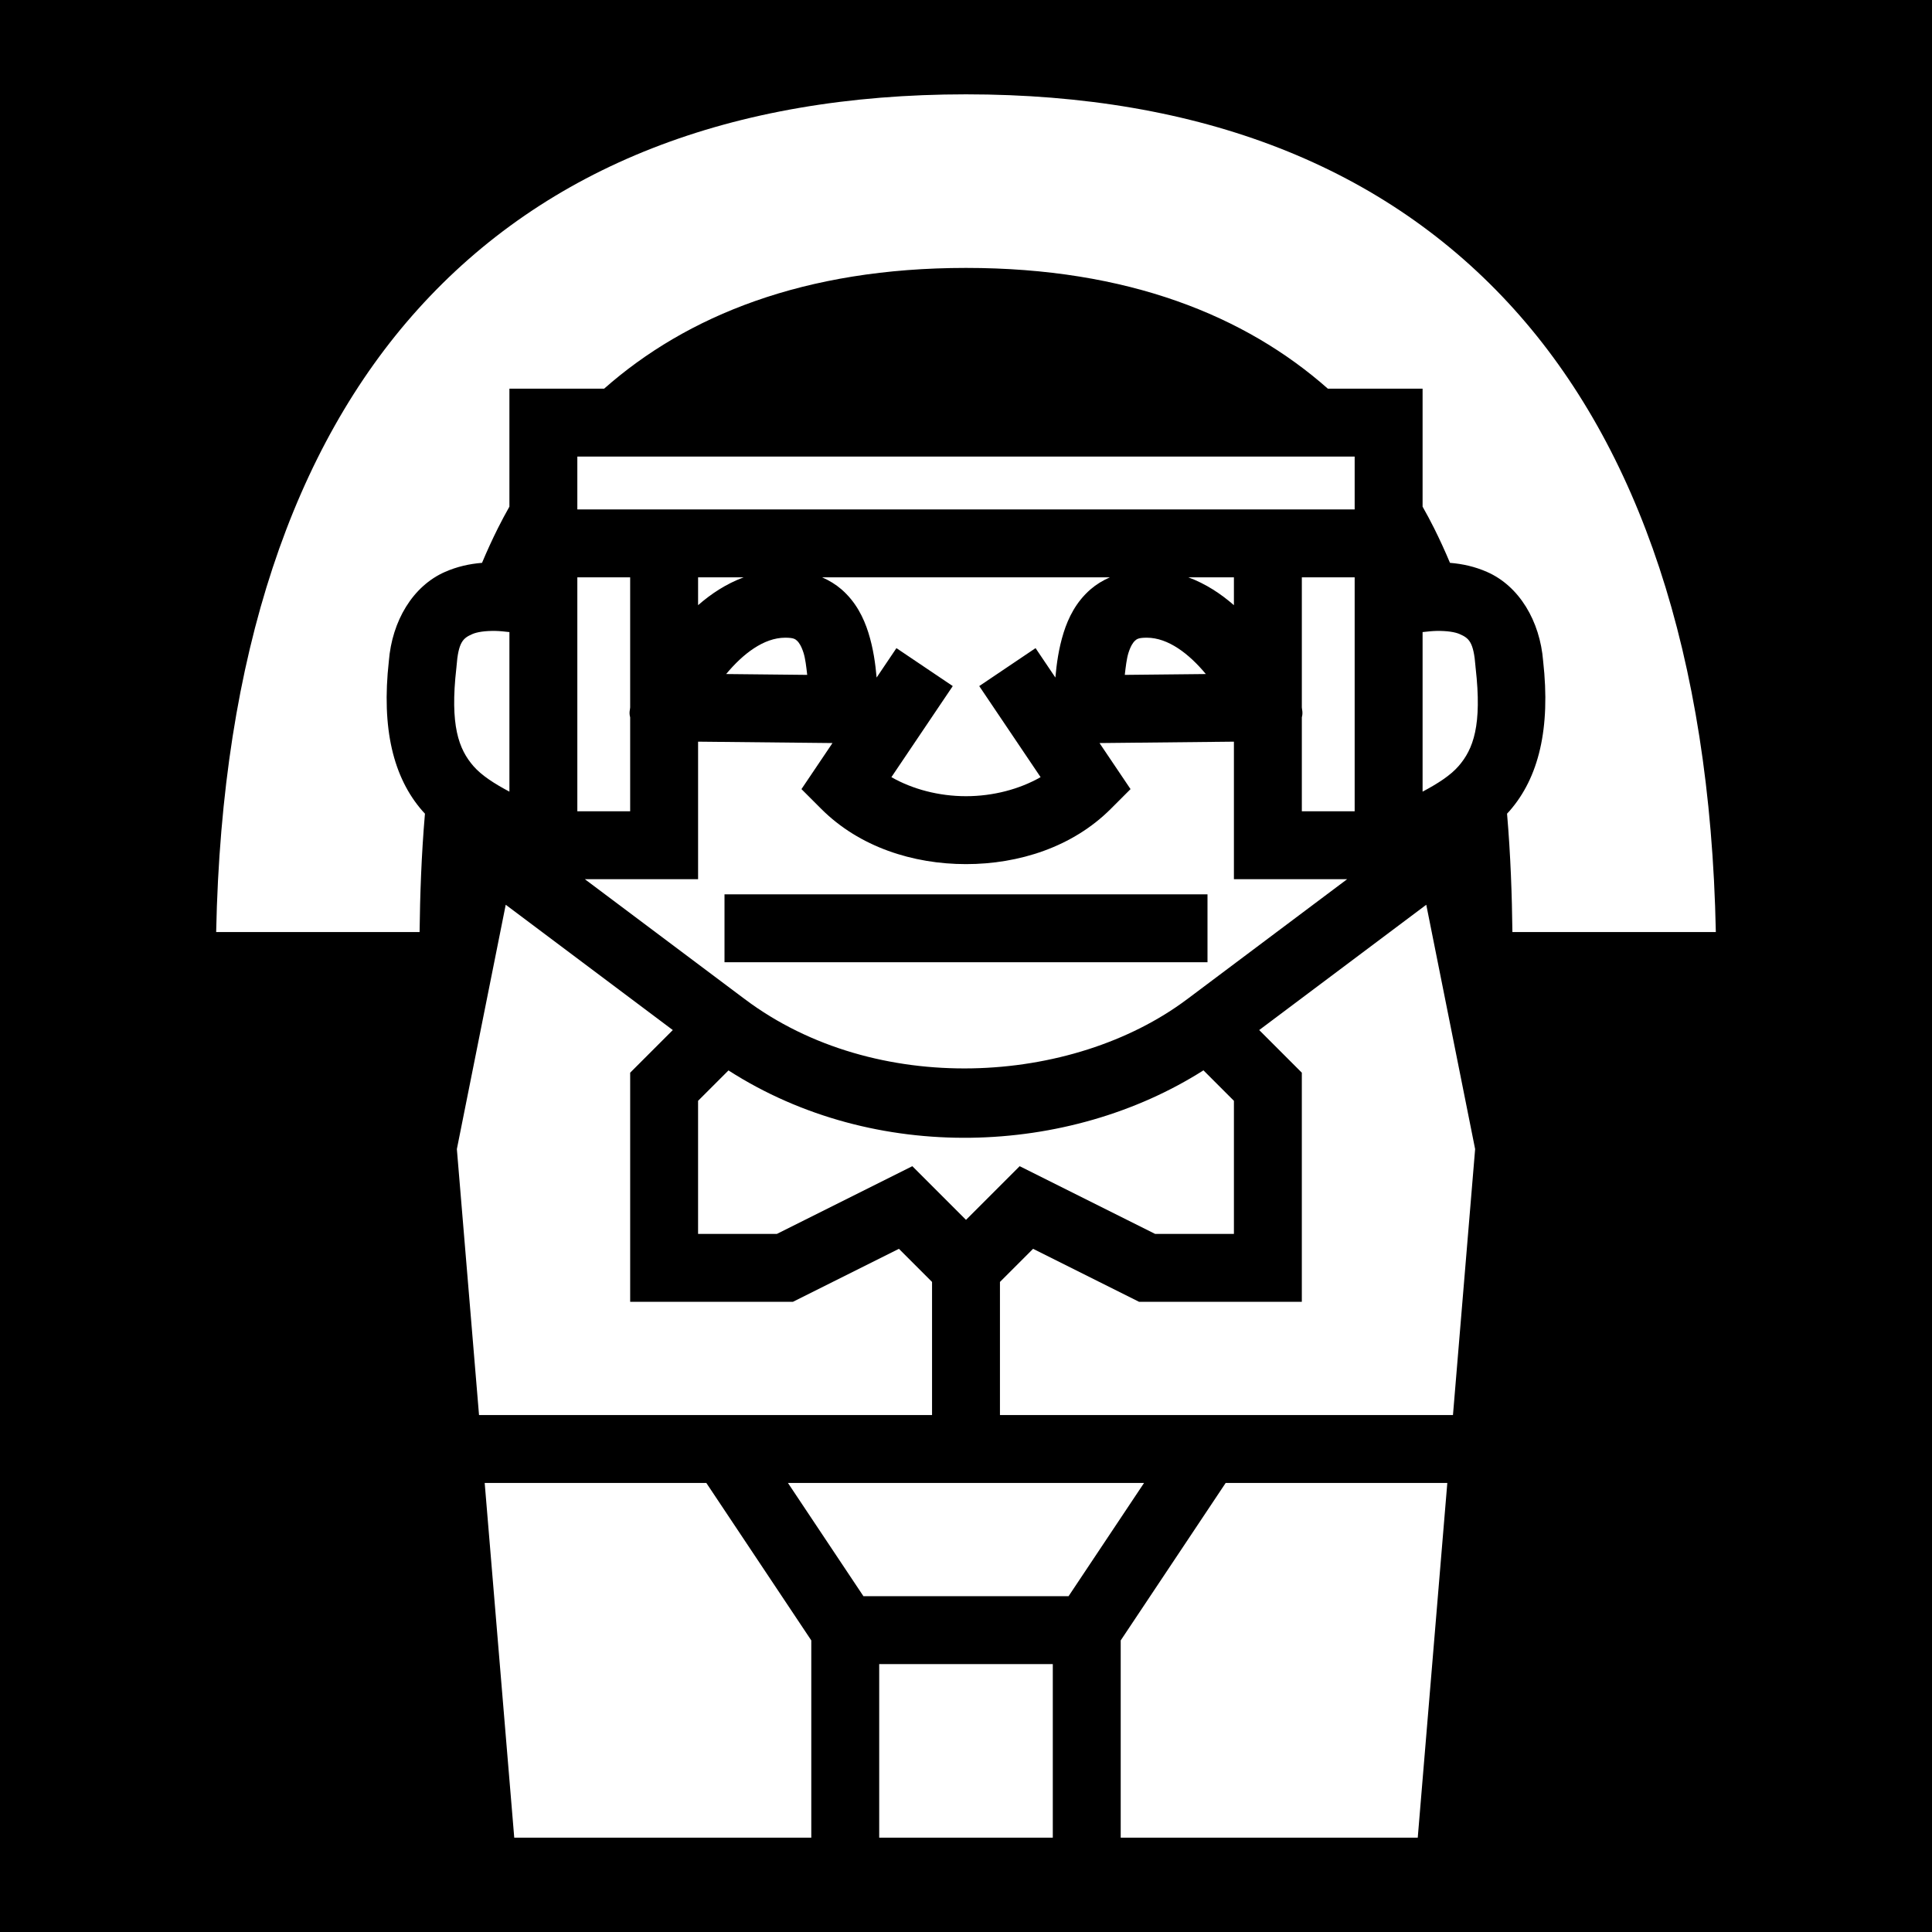
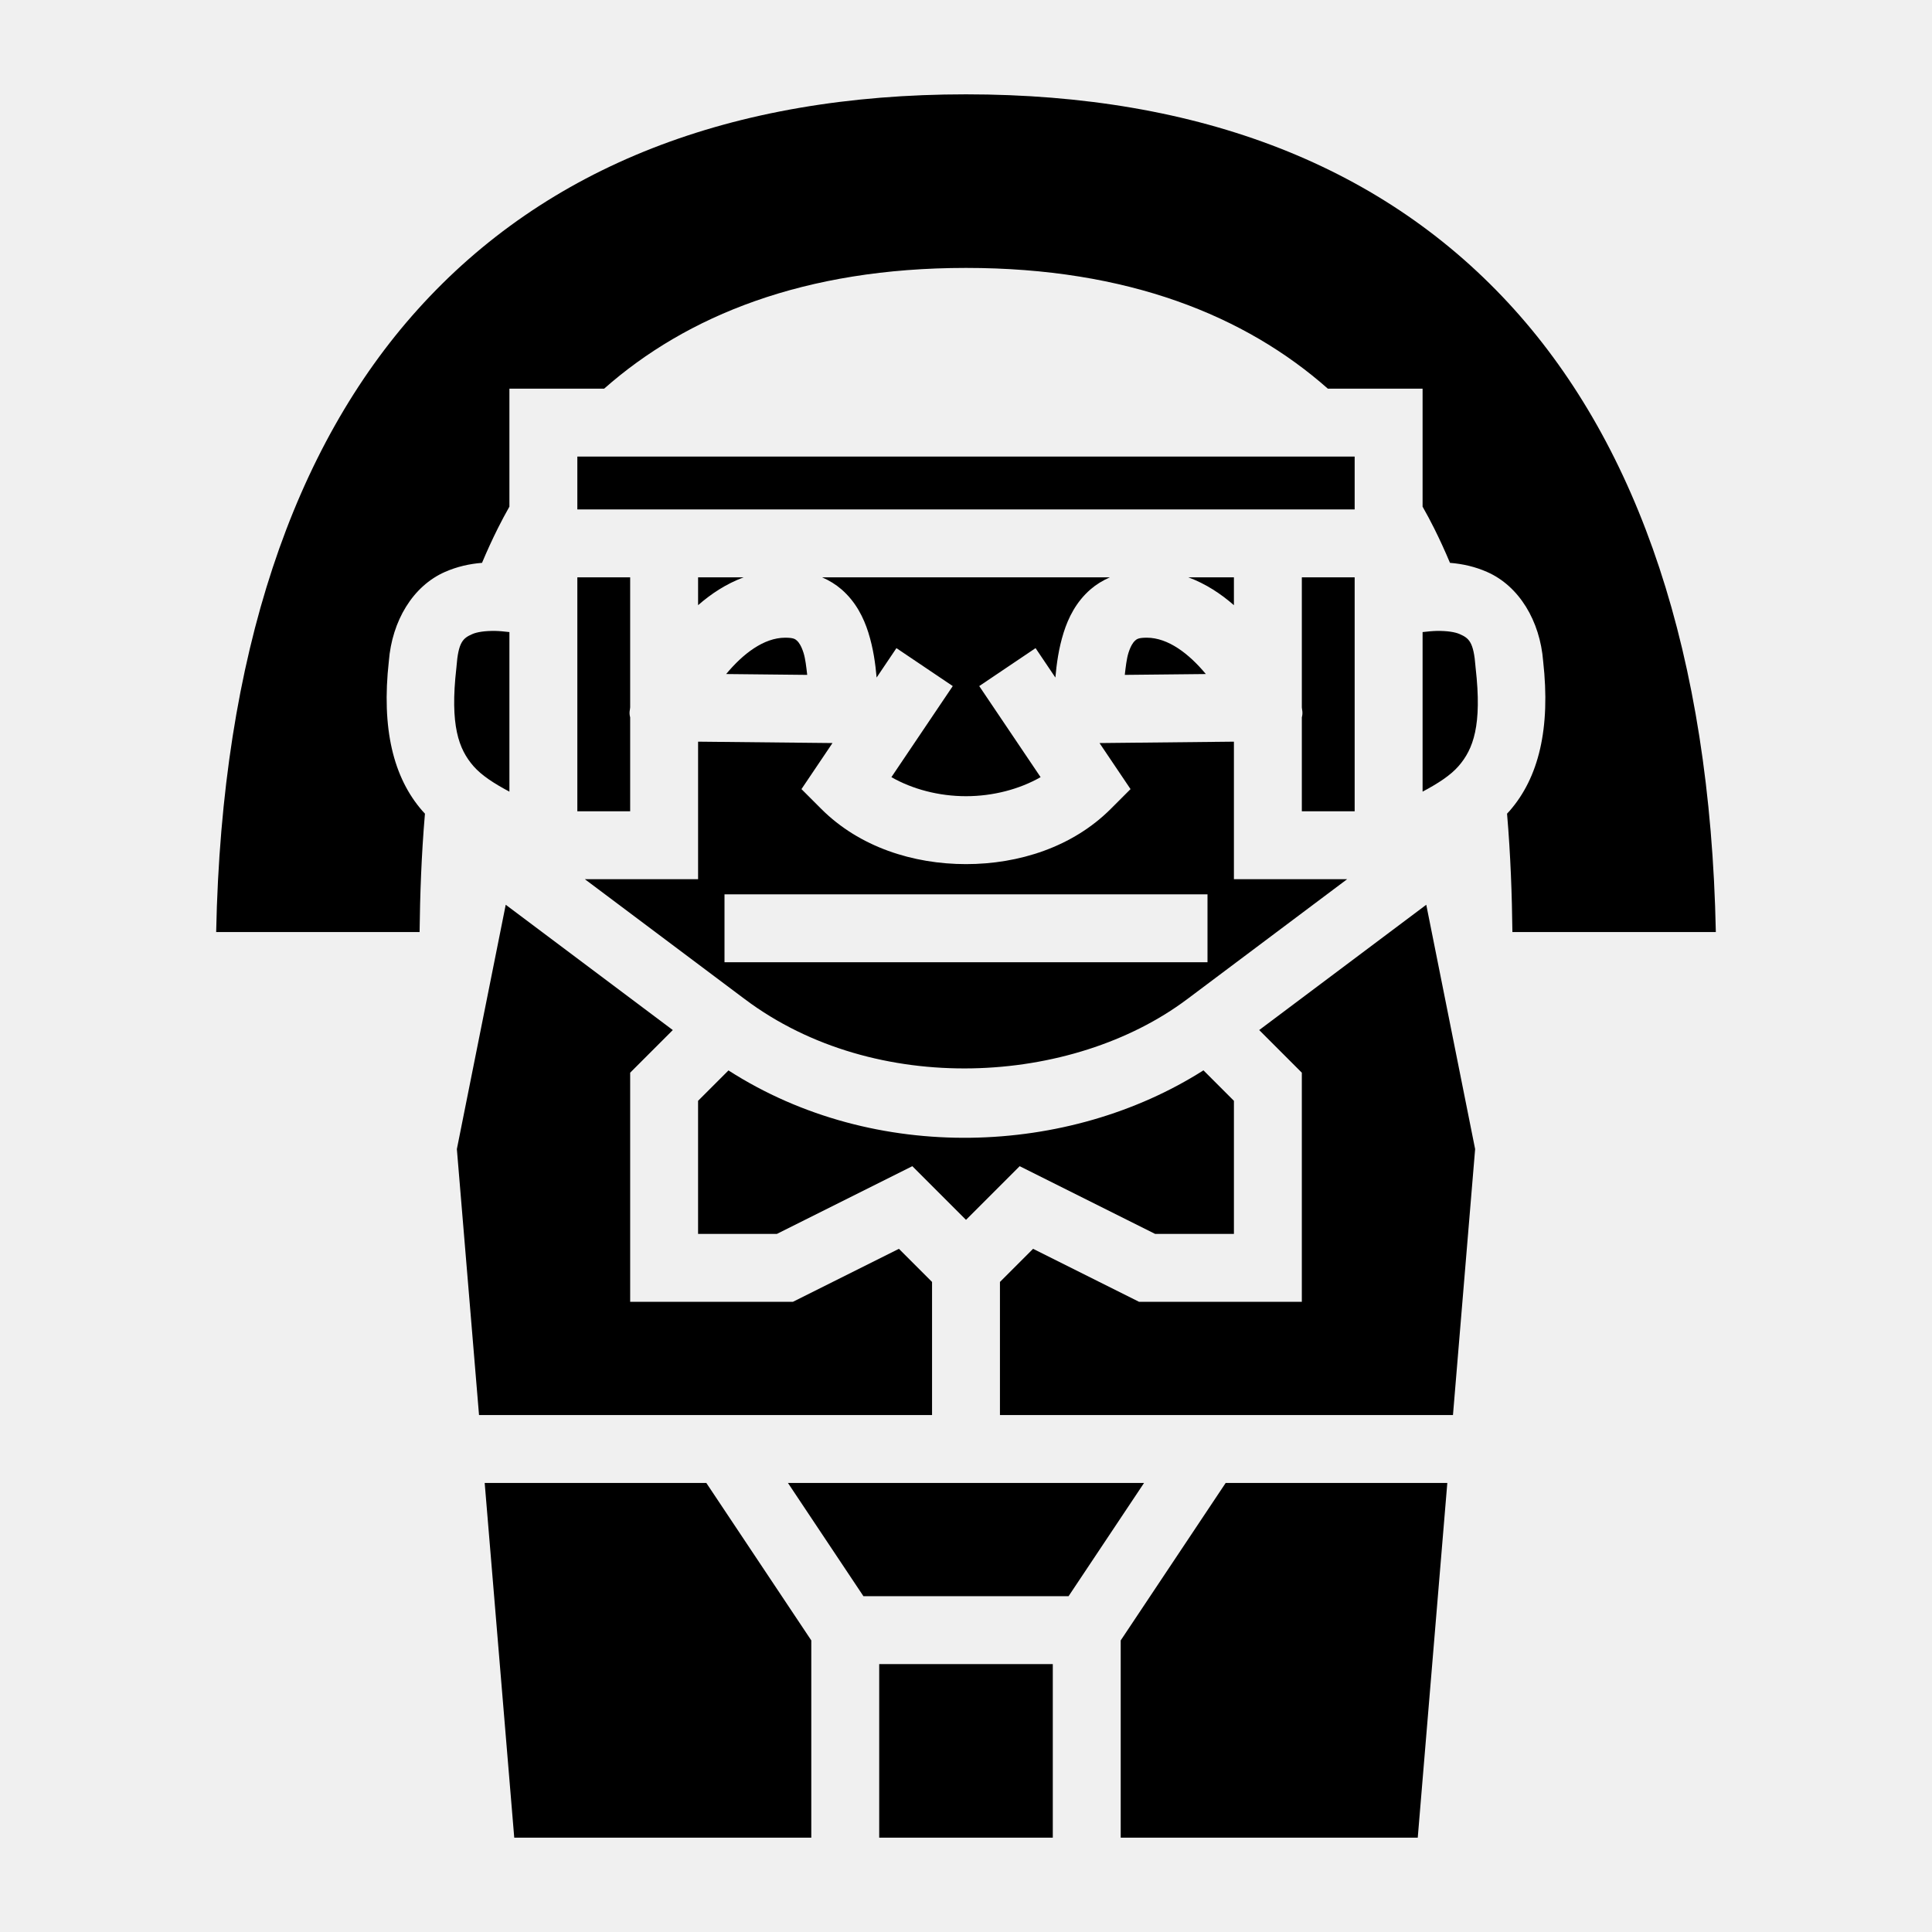
<svg xmlns="http://www.w3.org/2000/svg" viewBox="0 0 512 512">
-   <path d="M0 0h512v512H0z" />
-   <path fill="#fff" d="M256 25c-62.125 0-111.195 19.114-145.31 57.02C77.922 118.427 58.765 173.19 57.286 247h53.91c.117-9.742.472-20.34 1.42-31.37-.22-.238-.444-.467-.66-.714-7.73-8.838-10.903-21.857-8.908-39.705.84-10.634 6.332-19.899 14.892-23.652 3.153-1.383 6.422-2.13 9.801-2.399a154.227 154.227 0 0 1 4.21-9.185 126.923 126.923 0 0 1 3.048-5.707V103h25.105C181.958 83.704 213.081 71 256 71s74.042 12.704 95.895 32H377v31.268a126.923 126.923 0 0 1 3.049 5.707 154.227 154.227 0 0 1 4.209 9.185c3.379.27 6.648 1.016 9.8 2.399 8.56 3.753 14.054 13.018 14.893 23.652 1.995 17.848-1.178 30.867-8.908 39.705-.216.247-.44.476-.66.715.948 11.029 1.303 21.627 1.42 31.369h53.91c-1.479-73.81-20.636-128.573-53.402-164.98C367.195 44.114 318.125 25 256 25zm-103 96v14h206v-14H153zm0 32v62h14v-24.896c-.358-1.28-.005-2.142 0-2.633V153h-14zm32 0v7.38c3.425-3 7.44-5.664 12.074-7.38H185zm32.871 0c1.893.826 3.627 1.888 5.113 3.174 3.838 3.321 5.9 7.543 7.13 11.437 1.34 4.25 1.884 8.396 2.2 11.944l.223-.33 5.027-7.463 14.928 10.056-5.03 7.463-11.232 16.672C241.815 209.145 248.817 211 256 211s14.185-1.855 19.77-5.047l-11.233-16.672-5.03-7.463 14.929-10.056 5.027 7.463.223.33c.316-3.548.86-7.693 2.2-11.944 1.23-3.894 3.292-8.116 7.13-11.437 1.486-1.286 3.22-2.348 5.113-3.174H217.87zm97.055 0c4.634 1.716 8.649 4.38 12.074 7.38V153h-12.074zM345 153v34.47c.005.492.358 1.353 0 2.634V215h14v-62h-14zm-213.695 14.203c-2.818-.048-4.907.299-6.137.838-2.46 1.078-3.699 2.077-4.195 8.639l-.012.17-.02.17c-1.738 15.228.614 21.534 4.563 26.048 2.108 2.41 5.409 4.558 9.496 6.727v-42.287c-1.307-.15-2.601-.286-3.695-.305zm249.39 0c-1.094.019-2.388.156-3.695.305v42.287c4.087-2.17 7.388-4.316 9.496-6.727 3.949-4.514 6.3-10.82 4.563-26.048l-.02-.17-.012-.17c-.496-6.562-1.736-7.56-4.195-8.639-1.23-.54-3.319-.886-6.137-.838zm-172.658 1.795c-5.602.023-11.098 4.21-15.598 9.629l21.48.223c-.247-2.165-.49-4.3-.97-5.823-.596-1.89-1.28-2.844-1.742-3.244-.462-.4-.86-.794-3.17-.785zm95.926 0c-2.31-.01-2.708.385-3.17.785-.462.4-1.146 1.354-1.742 3.244-.48 1.522-.723 3.658-.97 5.823l21.48-.223c-4.5-5.42-9.996-9.606-15.598-9.629zM185 196.548V233h-30l42.4 31.8c34.664 25.998 86.703 22.873 117.2 0L357 233h-30v-36.451l-35.617.369 8.222 12.203-5.242 5.242C284.243 224.484 270 229 256 229s-28.242-4.516-38.363-14.637l-5.242-5.242 8.222-12.205-35.617-.367zm7 40.454h128v17.996H192v-17.996zm-57.977 2.766l-12.949 64.752 5.873 70.482H247.002v-35.275l-8.78-8.778-28.097 14.049h-43.123v-60.725l11.297-11.298-44.276-33.207zm243.954 0L333.7 272.975l11.297 11.298v60.725h-43.123l-28.098-14.049-8.779 8.778v35.275h120.055l5.873-70.482-12.95-64.752zm-59.05 43.884c-35.576 22.626-86.937 25.006-125.874.022l-8.055 8.053v35.275h20.877l35.902-17.951L256 323.275l14.223-14.224 35.902 17.951h20.877v-35.275l-8.074-8.075zm-190.48 109.346l7.834 94.004h78.72v-52.275l-27.817-41.729h-58.737zm80.367 0l20.002 30.004h54.368l20.002-30.004H208.814zm116.002 0l-27.818 41.729v52.275h78.72l7.835-94.004h-58.737zm-91.818 48v46.004h46.004v-46.004h-46.004z" />
+   <path fill="currentColor" d="M256 25c-62.125 0-111.195 19.114-145.31 57.02C77.922 118.427 58.765 173.19 57.286 247h53.91c.117-9.742.472-20.34 1.42-31.37-.22-.238-.444-.467-.66-.714-7.73-8.838-10.903-21.857-8.908-39.705.84-10.634 6.332-19.899 14.892-23.652 3.153-1.383 6.422-2.13 9.801-2.399a154.227 154.227 0 0 1 4.21-9.185 126.923 126.923 0 0 1 3.048-5.707V103h25.105C181.958 83.704 213.081 71 256 71s74.042 12.704 95.895 32H377v31.268a126.923 126.923 0 0 1 3.049 5.707 154.227 154.227 0 0 1 4.209 9.185c3.379.27 6.648 1.016 9.8 2.399 8.56 3.753 14.054 13.018 14.893 23.652 1.995 17.848-1.178 30.867-8.908 39.705-.216.247-.44.476-.66.715.948 11.029 1.303 21.627 1.42 31.369h53.91c-1.479-73.81-20.636-128.573-53.402-164.98C367.195 44.114 318.125 25 256 25zm-103 96v14h206v-14H153zm0 32v62h14v-24.896c-.358-1.28-.005-2.142 0-2.633V153h-14zm32 0v7.38c3.425-3 7.44-5.664 12.074-7.38H185zm32.871 0c1.893.826 3.627 1.888 5.113 3.174 3.838 3.321 5.9 7.543 7.13 11.437 1.34 4.25 1.884 8.396 2.2 11.944l.223-.33 5.027-7.463 14.928 10.056-5.03 7.463-11.232 16.672C241.815 209.145 248.817 211 256 211s14.185-1.855 19.77-5.047l-11.233-16.672-5.03-7.463 14.929-10.056 5.027 7.463.223.33c.316-3.548.86-7.693 2.2-11.944 1.23-3.894 3.292-8.116 7.13-11.437 1.486-1.286 3.22-2.348 5.113-3.174H217.87zm97.055 0c4.634 1.716 8.649 4.38 12.074 7.38V153h-12.074zM345 153v34.47c.005.492.358 1.353 0 2.634V215h14v-62h-14zm-213.695 14.203c-2.818-.048-4.907.299-6.137.838-2.46 1.078-3.699 2.077-4.195 8.639l-.012.17-.02.17c-1.738 15.228.614 21.534 4.563 26.048 2.108 2.41 5.409 4.558 9.496 6.727v-42.287c-1.307-.15-2.601-.286-3.695-.305zm249.39 0c-1.094.019-2.388.156-3.695.305v42.287c4.087-2.17 7.388-4.316 9.496-6.727 3.949-4.514 6.3-10.82 4.563-26.048l-.02-.17-.012-.17c-.496-6.562-1.736-7.56-4.195-8.639-1.23-.54-3.319-.886-6.137-.838zm-172.658 1.795c-5.602.023-11.098 4.21-15.598 9.629l21.48.223c-.247-2.165-.49-4.3-.97-5.823-.596-1.89-1.28-2.844-1.742-3.244-.462-.4-.86-.794-3.17-.785zm95.926 0c-2.31-.01-2.708.385-3.17.785-.462.4-1.146 1.354-1.742 3.244-.48 1.522-.723 3.658-.97 5.823l21.48-.223c-4.5-5.42-9.996-9.606-15.598-9.629zM185 196.548V233h-30l42.4 31.8c34.664 25.998 86.703 22.873 117.2 0L357 233h-30v-36.451l-35.617.369 8.222 12.203-5.242 5.242C284.243 224.484 270 229 256 229s-28.242-4.516-38.363-14.637l-5.242-5.242 8.222-12.205-35.617-.367zm7 40.454h128v17.996H192v-17.996zm-57.977 2.766l-12.949 64.752 5.873 70.482H247.002v-35.275l-8.78-8.778-28.097 14.049h-43.123v-60.725l11.297-11.298-44.276-33.207zm243.954 0L333.7 272.975l11.297 11.298v60.725h-43.123l-28.098-14.049-8.779 8.778v35.275h120.055l5.873-70.482-12.95-64.752zm-59.05 43.884c-35.576 22.626-86.937 25.006-125.874.022l-8.055 8.053v35.275h20.877l35.902-17.951L256 323.275l14.223-14.224 35.902 17.951h20.877v-35.275l-8.074-8.075zm-190.48 109.346l7.834 94.004h78.72v-52.275l-27.817-41.729h-58.737zm80.367 0l20.002 30.004h54.368l20.002-30.004H208.814zm116.002 0l-27.818 41.729v52.275h78.72l7.835-94.004h-58.737zm-91.818 48v46.004h46.004v-46.004h-46.004z" />
</svg>
